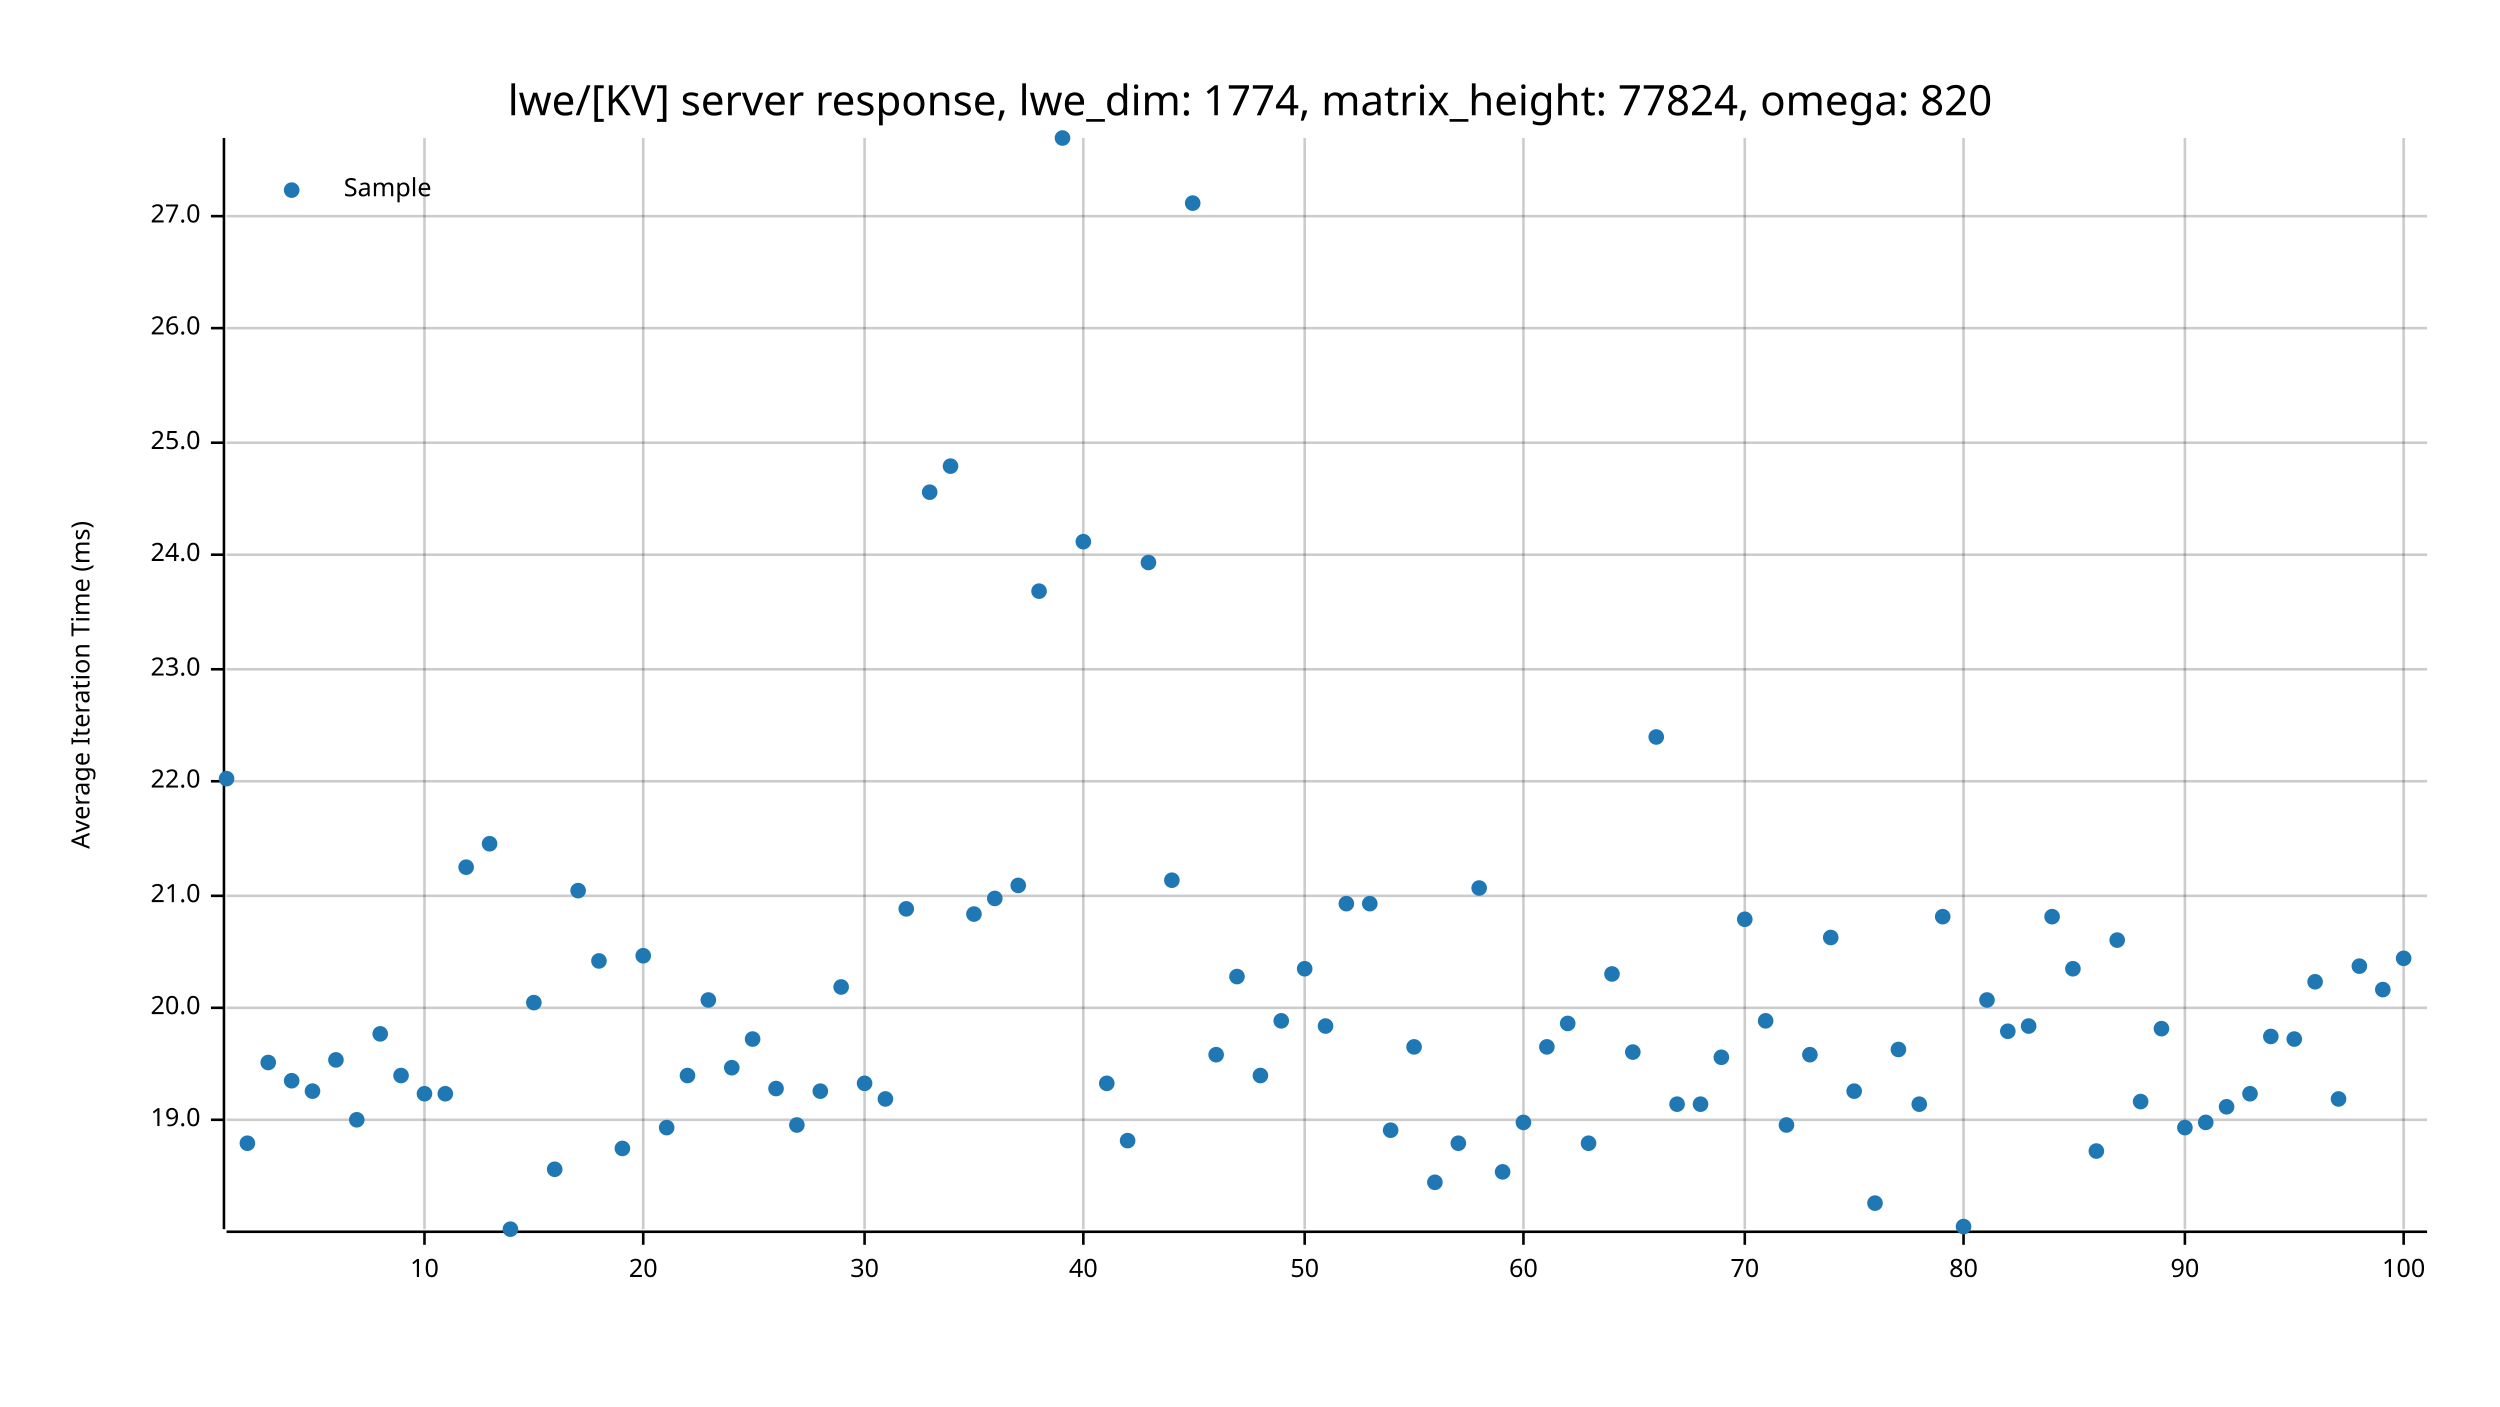
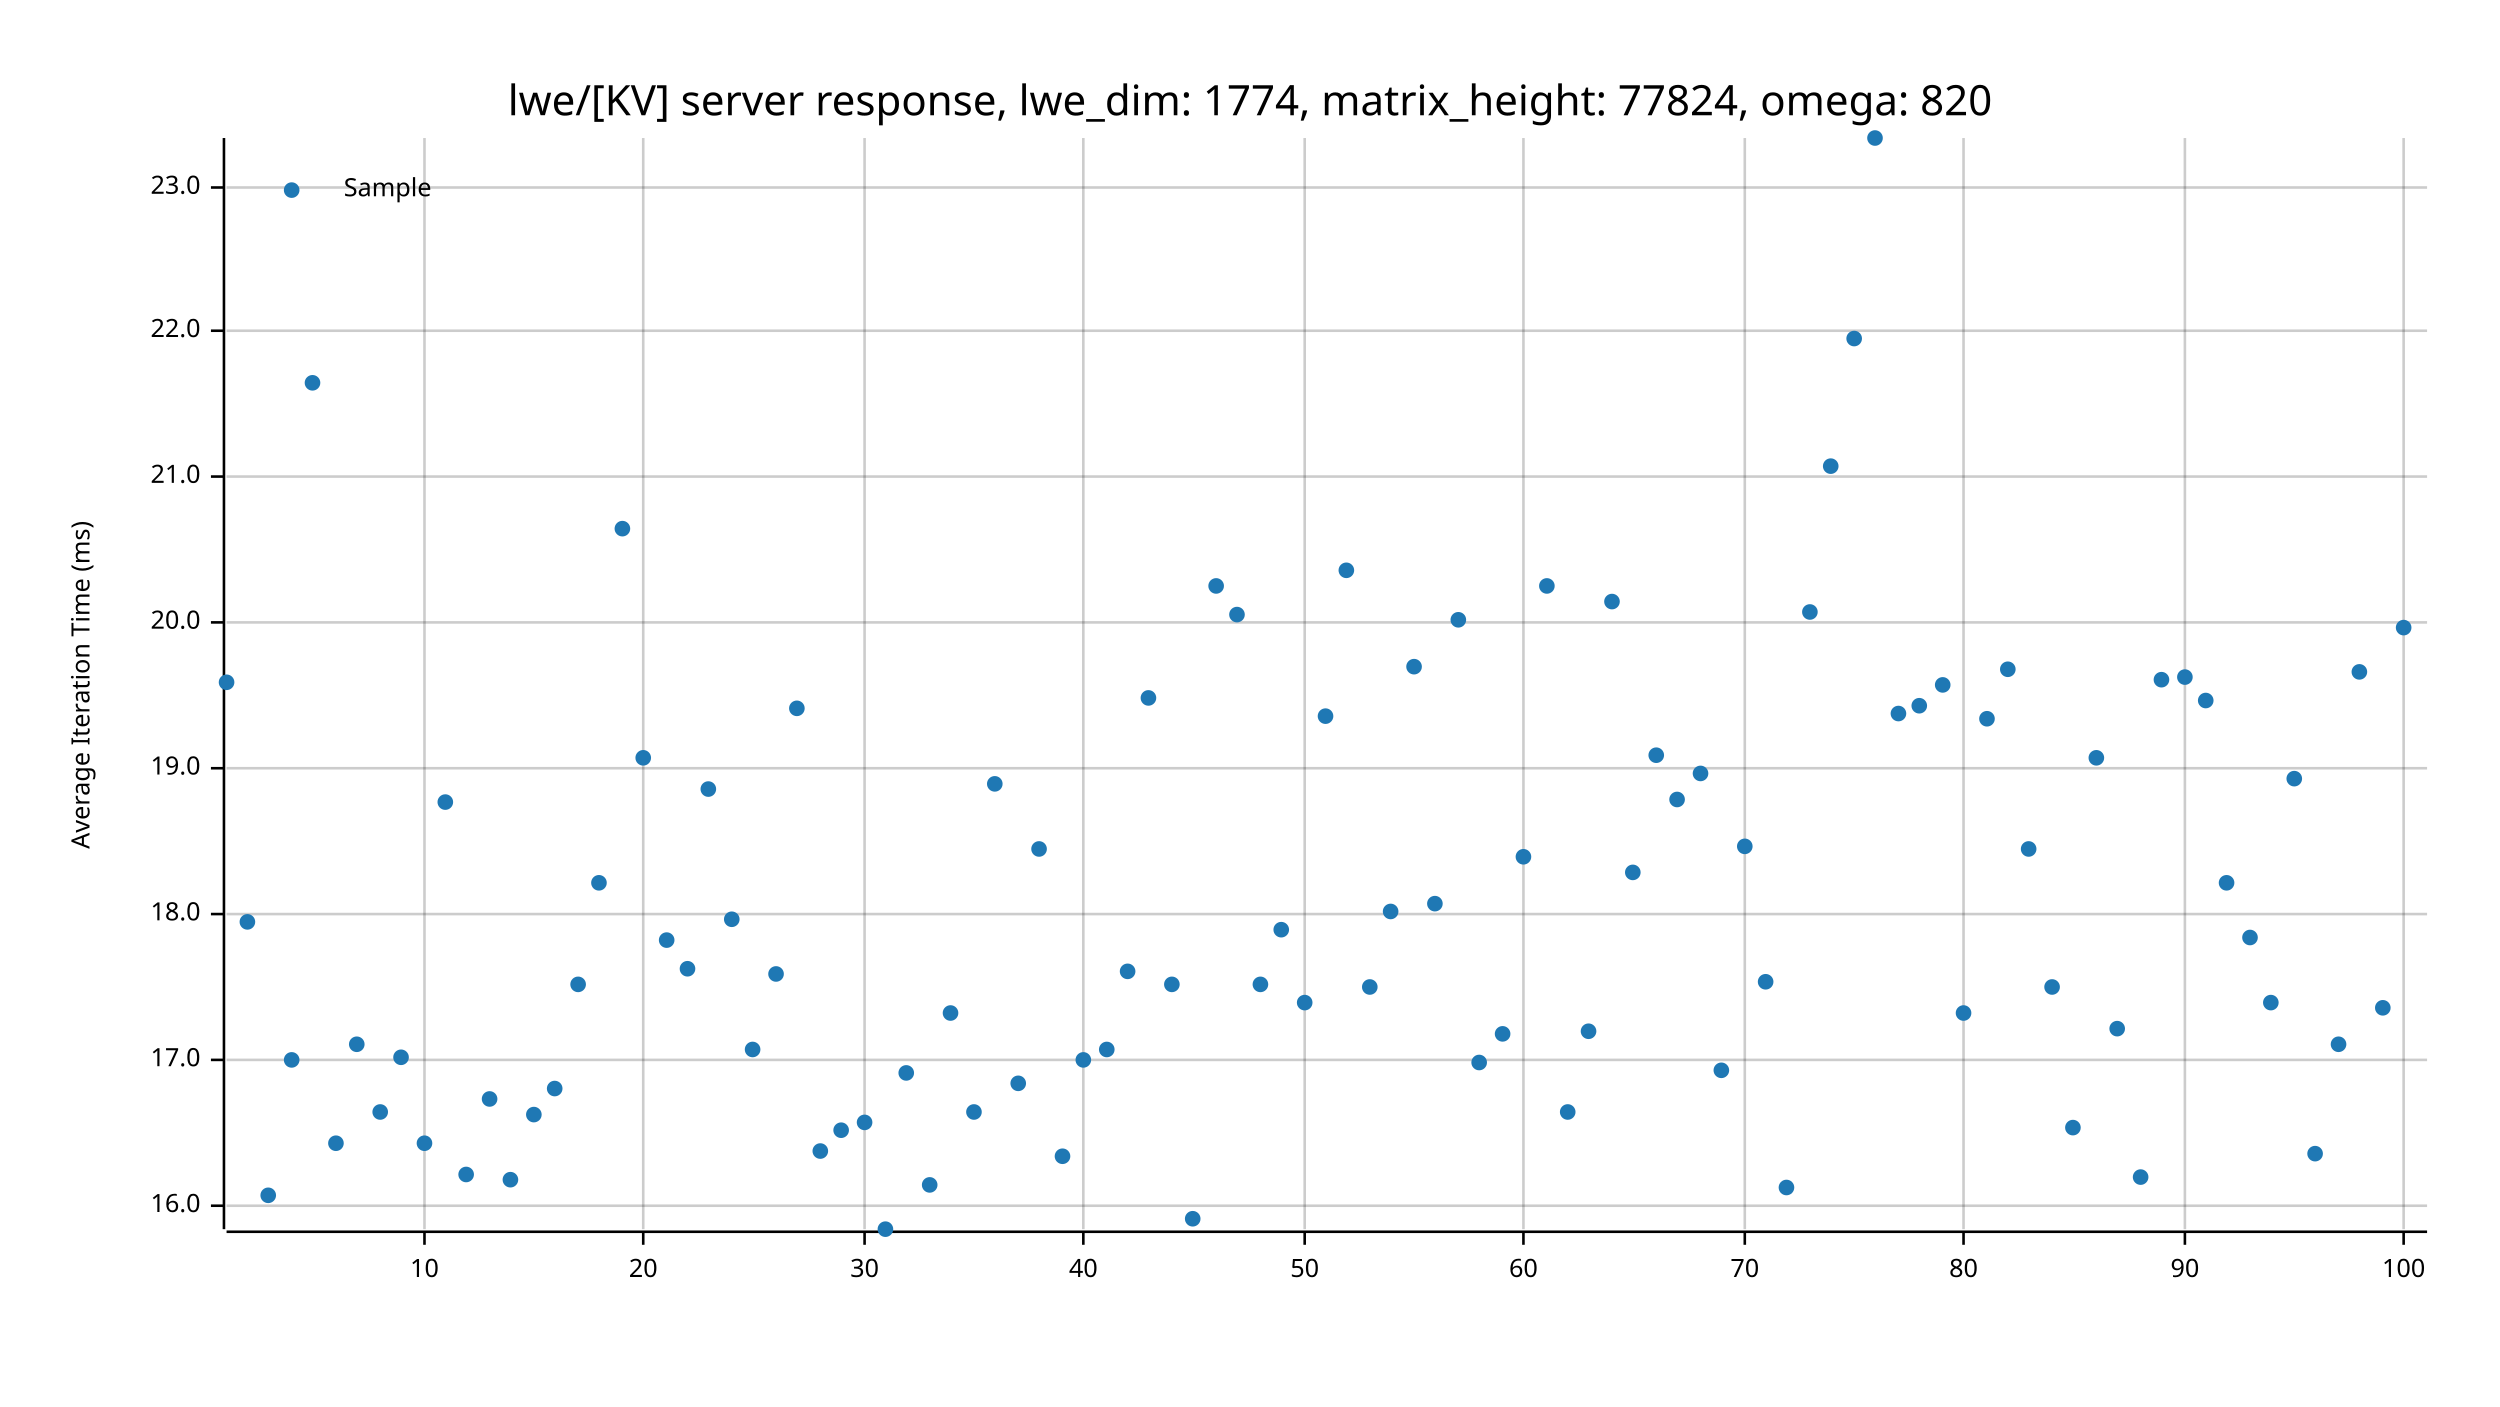
<svg xmlns="http://www.w3.org/2000/svg" width="960" height="540" viewBox="0 0 960 540">
  <text x="480" y="32" dy="0.76em" text-anchor="middle" font-family="sans-serif" font-size="16.129" opacity="1" fill="#000000">
lwe/[KV] server response, lwe_dim: 1774, matrix_height: 77824, omega: 820
</text>
  <text x="27" y="263" dy="0.76em" text-anchor="middle" font-family="sans-serif" font-size="9.677" opacity="1" fill="#000000" transform="rotate(270, 27, 263)">
Average Iteration Time (ms)
</text>
  <line opacity="0.2" stroke="#000000" stroke-width="1" x1="163" y1="472" x2="163" y2="53" />
  <line opacity="0.2" stroke="#000000" stroke-width="1" x1="247" y1="472" x2="247" y2="53" />
  <line opacity="0.2" stroke="#000000" stroke-width="1" x1="332" y1="472" x2="332" y2="53" />
  <line opacity="0.2" stroke="#000000" stroke-width="1" x1="416" y1="472" x2="416" y2="53" />
  <line opacity="0.2" stroke="#000000" stroke-width="1" x1="501" y1="472" x2="501" y2="53" />
  <line opacity="0.2" stroke="#000000" stroke-width="1" x1="585" y1="472" x2="585" y2="53" />
  <line opacity="0.2" stroke="#000000" stroke-width="1" x1="670" y1="472" x2="670" y2="53" />
  <line opacity="0.2" stroke="#000000" stroke-width="1" x1="754" y1="472" x2="754" y2="53" />
  <line opacity="0.2" stroke="#000000" stroke-width="1" x1="839" y1="472" x2="839" y2="53" />
  <line opacity="0.2" stroke="#000000" stroke-width="1" x1="923" y1="472" x2="923" y2="53" />
-   <line opacity="0.2" stroke="#000000" stroke-width="1" x1="87" y1="430" x2="932" y2="430" />
-   <line opacity="0.2" stroke="#000000" stroke-width="1" x1="87" y1="387" x2="932" y2="387" />
-   <line opacity="0.2" stroke="#000000" stroke-width="1" x1="87" y1="344" x2="932" y2="344" />
-   <line opacity="0.2" stroke="#000000" stroke-width="1" x1="87" y1="300" x2="932" y2="300" />
-   <line opacity="0.2" stroke="#000000" stroke-width="1" x1="87" y1="257" x2="932" y2="257" />
-   <line opacity="0.2" stroke="#000000" stroke-width="1" x1="87" y1="213" x2="932" y2="213" />
-   <line opacity="0.2" stroke="#000000" stroke-width="1" x1="87" y1="170" x2="932" y2="170" />
-   <line opacity="0.2" stroke="#000000" stroke-width="1" x1="87" y1="126" x2="932" y2="126" />
-   <line opacity="0.2" stroke="#000000" stroke-width="1" x1="87" y1="83" x2="932" y2="83" />
+   <line opacity="0.2" stroke="#000000" stroke-width="1" x1="87" y1="463" x2="932" y2="463" />
+   <line opacity="0.2" stroke="#000000" stroke-width="1" x1="87" y1="407" x2="932" y2="407" />
+   <line opacity="0.2" stroke="#000000" stroke-width="1" x1="87" y1="351" x2="932" y2="351" />
+   <line opacity="0.2" stroke="#000000" stroke-width="1" x1="87" y1="295" x2="932" y2="295" />
+   <line opacity="0.2" stroke="#000000" stroke-width="1" x1="87" y1="239" x2="932" y2="239" />
+   <line opacity="0.2" stroke="#000000" stroke-width="1" x1="87" y1="183" x2="932" y2="183" />
+   <line opacity="0.2" stroke="#000000" stroke-width="1" x1="87" y1="127" x2="932" y2="127" />
+   <line opacity="0.2" stroke="#000000" stroke-width="1" x1="87" y1="72" x2="932" y2="72" />
  <polyline fill="none" opacity="1" stroke="#000000" stroke-width="1" points="86,53 86,472 " />
-   <text x="77" y="430" dy="0.5ex" text-anchor="end" font-family="sans-serif" font-size="9.677" opacity="1" fill="#000000">
+   <text x="77" y="463" dy="0.5ex" text-anchor="end" font-family="sans-serif" font-size="9.677" opacity="1" fill="#000000">
+ 16.0
+ </text>
+   <polyline fill="none" opacity="1" stroke="#000000" stroke-width="1" points="81,463 86,463 " />
+   <text x="77" y="407" dy="0.5ex" text-anchor="end" font-family="sans-serif" font-size="9.677" opacity="1" fill="#000000">
+ 17.0
+ </text>
+   <polyline fill="none" opacity="1" stroke="#000000" stroke-width="1" points="81,407 86,407 " />
+   <text x="77" y="351" dy="0.5ex" text-anchor="end" font-family="sans-serif" font-size="9.677" opacity="1" fill="#000000">
+ 18.0
+ </text>
+   <polyline fill="none" opacity="1" stroke="#000000" stroke-width="1" points="81,351 86,351 " />
+   <text x="77" y="295" dy="0.5ex" text-anchor="end" font-family="sans-serif" font-size="9.677" opacity="1" fill="#000000">
19.0
</text>
-   <polyline fill="none" opacity="1" stroke="#000000" stroke-width="1" points="81,430 86,430 " />
-   <text x="77" y="387" dy="0.5ex" text-anchor="end" font-family="sans-serif" font-size="9.677" opacity="1" fill="#000000">
+   <polyline fill="none" opacity="1" stroke="#000000" stroke-width="1" points="81,295 86,295 " />
+   <text x="77" y="239" dy="0.5ex" text-anchor="end" font-family="sans-serif" font-size="9.677" opacity="1" fill="#000000">
20.0
</text>
-   <polyline fill="none" opacity="1" stroke="#000000" stroke-width="1" points="81,387 86,387 " />
-   <text x="77" y="344" dy="0.5ex" text-anchor="end" font-family="sans-serif" font-size="9.677" opacity="1" fill="#000000">
+   <polyline fill="none" opacity="1" stroke="#000000" stroke-width="1" points="81,239 86,239 " />
+   <text x="77" y="183" dy="0.5ex" text-anchor="end" font-family="sans-serif" font-size="9.677" opacity="1" fill="#000000">
21.0
</text>
-   <polyline fill="none" opacity="1" stroke="#000000" stroke-width="1" points="81,344 86,344 " />
-   <text x="77" y="300" dy="0.5ex" text-anchor="end" font-family="sans-serif" font-size="9.677" opacity="1" fill="#000000">
+   <polyline fill="none" opacity="1" stroke="#000000" stroke-width="1" points="81,183 86,183 " />
+   <text x="77" y="127" dy="0.5ex" text-anchor="end" font-family="sans-serif" font-size="9.677" opacity="1" fill="#000000">
22.0
</text>
-   <polyline fill="none" opacity="1" stroke="#000000" stroke-width="1" points="81,300 86,300 " />
-   <text x="77" y="257" dy="0.5ex" text-anchor="end" font-family="sans-serif" font-size="9.677" opacity="1" fill="#000000">
+   <polyline fill="none" opacity="1" stroke="#000000" stroke-width="1" points="81,127 86,127 " />
+   <text x="77" y="72" dy="0.5ex" text-anchor="end" font-family="sans-serif" font-size="9.677" opacity="1" fill="#000000">
23.0
</text>
-   <polyline fill="none" opacity="1" stroke="#000000" stroke-width="1" points="81,257 86,257 " />
-   <text x="77" y="213" dy="0.5ex" text-anchor="end" font-family="sans-serif" font-size="9.677" opacity="1" fill="#000000">
- 24.0
- </text>
-   <polyline fill="none" opacity="1" stroke="#000000" stroke-width="1" points="81,213 86,213 " />
-   <text x="77" y="170" dy="0.5ex" text-anchor="end" font-family="sans-serif" font-size="9.677" opacity="1" fill="#000000">
- 25.0
- </text>
-   <polyline fill="none" opacity="1" stroke="#000000" stroke-width="1" points="81,170 86,170 " />
-   <text x="77" y="126" dy="0.5ex" text-anchor="end" font-family="sans-serif" font-size="9.677" opacity="1" fill="#000000">
- 26.0
- </text>
-   <polyline fill="none" opacity="1" stroke="#000000" stroke-width="1" points="81,126 86,126 " />
-   <text x="77" y="83" dy="0.5ex" text-anchor="end" font-family="sans-serif" font-size="9.677" opacity="1" fill="#000000">
- 27.0
- </text>
-   <polyline fill="none" opacity="1" stroke="#000000" stroke-width="1" points="81,83 86,83 " />
+   <polyline fill="none" opacity="1" stroke="#000000" stroke-width="1" points="81,72 86,72 " />
  <polyline fill="none" opacity="1" stroke="#000000" stroke-width="1" points="87,473 932,473 " />
  <text x="163" y="483" dy="0.76em" text-anchor="middle" font-family="sans-serif" font-size="9.677" opacity="1" fill="#000000">
10
</text>
  <polyline fill="none" opacity="1" stroke="#000000" stroke-width="1" points="163,473 163,478 " />
  <text x="247" y="483" dy="0.76em" text-anchor="middle" font-family="sans-serif" font-size="9.677" opacity="1" fill="#000000">
20
</text>
  <polyline fill="none" opacity="1" stroke="#000000" stroke-width="1" points="247,473 247,478 " />
  <text x="332" y="483" dy="0.76em" text-anchor="middle" font-family="sans-serif" font-size="9.677" opacity="1" fill="#000000">
30
</text>
  <polyline fill="none" opacity="1" stroke="#000000" stroke-width="1" points="332,473 332,478 " />
  <text x="416" y="483" dy="0.76em" text-anchor="middle" font-family="sans-serif" font-size="9.677" opacity="1" fill="#000000">
40
</text>
  <polyline fill="none" opacity="1" stroke="#000000" stroke-width="1" points="416,473 416,478 " />
  <text x="501" y="483" dy="0.76em" text-anchor="middle" font-family="sans-serif" font-size="9.677" opacity="1" fill="#000000">
50
</text>
  <polyline fill="none" opacity="1" stroke="#000000" stroke-width="1" points="501,473 501,478 " />
  <text x="585" y="483" dy="0.76em" text-anchor="middle" font-family="sans-serif" font-size="9.677" opacity="1" fill="#000000">
60
</text>
  <polyline fill="none" opacity="1" stroke="#000000" stroke-width="1" points="585,473 585,478 " />
  <text x="670" y="483" dy="0.76em" text-anchor="middle" font-family="sans-serif" font-size="9.677" opacity="1" fill="#000000">
70
</text>
  <polyline fill="none" opacity="1" stroke="#000000" stroke-width="1" points="670,473 670,478 " />
  <text x="754" y="483" dy="0.76em" text-anchor="middle" font-family="sans-serif" font-size="9.677" opacity="1" fill="#000000">
80
</text>
  <polyline fill="none" opacity="1" stroke="#000000" stroke-width="1" points="754,473 754,478 " />
  <text x="839" y="483" dy="0.76em" text-anchor="middle" font-family="sans-serif" font-size="9.677" opacity="1" fill="#000000">
90
</text>
  <polyline fill="none" opacity="1" stroke="#000000" stroke-width="1" points="839,473 839,478 " />
  <text x="923" y="483" dy="0.76em" text-anchor="middle" font-family="sans-serif" font-size="9.677" opacity="1" fill="#000000">
100
</text>
  <polyline fill="none" opacity="1" stroke="#000000" stroke-width="1" points="923,473 923,478 " />
-   <circle cx="87" cy="299" r="3" opacity="1" fill="#1F78B4" stroke="none" stroke-width="1" />
-   <circle cx="95" cy="439" r="3" opacity="1" fill="#1F78B4" stroke="none" stroke-width="1" />
-   <circle cx="103" cy="408" r="3" opacity="1" fill="#1F78B4" stroke="none" stroke-width="1" />
-   <circle cx="112" cy="415" r="3" opacity="1" fill="#1F78B4" stroke="none" stroke-width="1" />
-   <circle cx="120" cy="419" r="3" opacity="1" fill="#1F78B4" stroke="none" stroke-width="1" />
-   <circle cx="129" cy="407" r="3" opacity="1" fill="#1F78B4" stroke="none" stroke-width="1" />
-   <circle cx="137" cy="430" r="3" opacity="1" fill="#1F78B4" stroke="none" stroke-width="1" />
-   <circle cx="146" cy="397" r="3" opacity="1" fill="#1F78B4" stroke="none" stroke-width="1" />
-   <circle cx="154" cy="413" r="3" opacity="1" fill="#1F78B4" stroke="none" stroke-width="1" />
-   <circle cx="163" cy="420" r="3" opacity="1" fill="#1F78B4" stroke="none" stroke-width="1" />
-   <circle cx="171" cy="420" r="3" opacity="1" fill="#1F78B4" stroke="none" stroke-width="1" />
-   <circle cx="179" cy="333" r="3" opacity="1" fill="#1F78B4" stroke="none" stroke-width="1" />
-   <circle cx="188" cy="324" r="3" opacity="1" fill="#1F78B4" stroke="none" stroke-width="1" />
-   <circle cx="196" cy="472" r="3" opacity="1" fill="#1F78B4" stroke="none" stroke-width="1" />
-   <circle cx="205" cy="385" r="3" opacity="1" fill="#1F78B4" stroke="none" stroke-width="1" />
-   <circle cx="213" cy="449" r="3" opacity="1" fill="#1F78B4" stroke="none" stroke-width="1" />
-   <circle cx="222" cy="342" r="3" opacity="1" fill="#1F78B4" stroke="none" stroke-width="1" />
-   <circle cx="230" cy="369" r="3" opacity="1" fill="#1F78B4" stroke="none" stroke-width="1" />
-   <circle cx="239" cy="441" r="3" opacity="1" fill="#1F78B4" stroke="none" stroke-width="1" />
-   <circle cx="247" cy="367" r="3" opacity="1" fill="#1F78B4" stroke="none" stroke-width="1" />
-   <circle cx="256" cy="433" r="3" opacity="1" fill="#1F78B4" stroke="none" stroke-width="1" />
-   <circle cx="264" cy="413" r="3" opacity="1" fill="#1F78B4" stroke="none" stroke-width="1" />
-   <circle cx="272" cy="384" r="3" opacity="1" fill="#1F78B4" stroke="none" stroke-width="1" />
-   <circle cx="281" cy="410" r="3" opacity="1" fill="#1F78B4" stroke="none" stroke-width="1" />
-   <circle cx="289" cy="399" r="3" opacity="1" fill="#1F78B4" stroke="none" stroke-width="1" />
-   <circle cx="298" cy="418" r="3" opacity="1" fill="#1F78B4" stroke="none" stroke-width="1" />
-   <circle cx="306" cy="432" r="3" opacity="1" fill="#1F78B4" stroke="none" stroke-width="1" />
-   <circle cx="315" cy="419" r="3" opacity="1" fill="#1F78B4" stroke="none" stroke-width="1" />
-   <circle cx="323" cy="379" r="3" opacity="1" fill="#1F78B4" stroke="none" stroke-width="1" />
-   <circle cx="332" cy="416" r="3" opacity="1" fill="#1F78B4" stroke="none" stroke-width="1" />
-   <circle cx="340" cy="422" r="3" opacity="1" fill="#1F78B4" stroke="none" stroke-width="1" />
-   <circle cx="348" cy="349" r="3" opacity="1" fill="#1F78B4" stroke="none" stroke-width="1" />
-   <circle cx="357" cy="189" r="3" opacity="1" fill="#1F78B4" stroke="none" stroke-width="1" />
-   <circle cx="365" cy="179" r="3" opacity="1" fill="#1F78B4" stroke="none" stroke-width="1" />
-   <circle cx="374" cy="351" r="3" opacity="1" fill="#1F78B4" stroke="none" stroke-width="1" />
-   <circle cx="382" cy="345" r="3" opacity="1" fill="#1F78B4" stroke="none" stroke-width="1" />
-   <circle cx="391" cy="340" r="3" opacity="1" fill="#1F78B4" stroke="none" stroke-width="1" />
-   <circle cx="399" cy="227" r="3" opacity="1" fill="#1F78B4" stroke="none" stroke-width="1" />
-   <circle cx="408" cy="53" r="3" opacity="1" fill="#1F78B4" stroke="none" stroke-width="1" />
-   <circle cx="416" cy="208" r="3" opacity="1" fill="#1F78B4" stroke="none" stroke-width="1" />
-   <circle cx="425" cy="416" r="3" opacity="1" fill="#1F78B4" stroke="none" stroke-width="1" />
-   <circle cx="433" cy="438" r="3" opacity="1" fill="#1F78B4" stroke="none" stroke-width="1" />
-   <circle cx="441" cy="216" r="3" opacity="1" fill="#1F78B4" stroke="none" stroke-width="1" />
-   <circle cx="450" cy="338" r="3" opacity="1" fill="#1F78B4" stroke="none" stroke-width="1" />
-   <circle cx="458" cy="78" r="3" opacity="1" fill="#1F78B4" stroke="none" stroke-width="1" />
-   <circle cx="467" cy="405" r="3" opacity="1" fill="#1F78B4" stroke="none" stroke-width="1" />
-   <circle cx="475" cy="375" r="3" opacity="1" fill="#1F78B4" stroke="none" stroke-width="1" />
-   <circle cx="484" cy="413" r="3" opacity="1" fill="#1F78B4" stroke="none" stroke-width="1" />
-   <circle cx="492" cy="392" r="3" opacity="1" fill="#1F78B4" stroke="none" stroke-width="1" />
-   <circle cx="501" cy="372" r="3" opacity="1" fill="#1F78B4" stroke="none" stroke-width="1" />
-   <circle cx="509" cy="394" r="3" opacity="1" fill="#1F78B4" stroke="none" stroke-width="1" />
-   <circle cx="517" cy="347" r="3" opacity="1" fill="#1F78B4" stroke="none" stroke-width="1" />
-   <circle cx="526" cy="347" r="3" opacity="1" fill="#1F78B4" stroke="none" stroke-width="1" />
-   <circle cx="534" cy="434" r="3" opacity="1" fill="#1F78B4" stroke="none" stroke-width="1" />
-   <circle cx="543" cy="402" r="3" opacity="1" fill="#1F78B4" stroke="none" stroke-width="1" />
-   <circle cx="551" cy="454" r="3" opacity="1" fill="#1F78B4" stroke="none" stroke-width="1" />
-   <circle cx="560" cy="439" r="3" opacity="1" fill="#1F78B4" stroke="none" stroke-width="1" />
-   <circle cx="568" cy="341" r="3" opacity="1" fill="#1F78B4" stroke="none" stroke-width="1" />
-   <circle cx="577" cy="450" r="3" opacity="1" fill="#1F78B4" stroke="none" stroke-width="1" />
-   <circle cx="585" cy="431" r="3" opacity="1" fill="#1F78B4" stroke="none" stroke-width="1" />
-   <circle cx="594" cy="402" r="3" opacity="1" fill="#1F78B4" stroke="none" stroke-width="1" />
-   <circle cx="602" cy="393" r="3" opacity="1" fill="#1F78B4" stroke="none" stroke-width="1" />
-   <circle cx="610" cy="439" r="3" opacity="1" fill="#1F78B4" stroke="none" stroke-width="1" />
-   <circle cx="619" cy="374" r="3" opacity="1" fill="#1F78B4" stroke="none" stroke-width="1" />
-   <circle cx="627" cy="404" r="3" opacity="1" fill="#1F78B4" stroke="none" stroke-width="1" />
-   <circle cx="636" cy="283" r="3" opacity="1" fill="#1F78B4" stroke="none" stroke-width="1" />
-   <circle cx="644" cy="424" r="3" opacity="1" fill="#1F78B4" stroke="none" stroke-width="1" />
-   <circle cx="653" cy="424" r="3" opacity="1" fill="#1F78B4" stroke="none" stroke-width="1" />
-   <circle cx="661" cy="406" r="3" opacity="1" fill="#1F78B4" stroke="none" stroke-width="1" />
-   <circle cx="670" cy="353" r="3" opacity="1" fill="#1F78B4" stroke="none" stroke-width="1" />
-   <circle cx="678" cy="392" r="3" opacity="1" fill="#1F78B4" stroke="none" stroke-width="1" />
-   <circle cx="686" cy="432" r="3" opacity="1" fill="#1F78B4" stroke="none" stroke-width="1" />
-   <circle cx="695" cy="405" r="3" opacity="1" fill="#1F78B4" stroke="none" stroke-width="1" />
-   <circle cx="703" cy="360" r="3" opacity="1" fill="#1F78B4" stroke="none" stroke-width="1" />
-   <circle cx="712" cy="419" r="3" opacity="1" fill="#1F78B4" stroke="none" stroke-width="1" />
-   <circle cx="720" cy="462" r="3" opacity="1" fill="#1F78B4" stroke="none" stroke-width="1" />
-   <circle cx="729" cy="403" r="3" opacity="1" fill="#1F78B4" stroke="none" stroke-width="1" />
-   <circle cx="737" cy="424" r="3" opacity="1" fill="#1F78B4" stroke="none" stroke-width="1" />
-   <circle cx="746" cy="352" r="3" opacity="1" fill="#1F78B4" stroke="none" stroke-width="1" />
-   <circle cx="754" cy="471" r="3" opacity="1" fill="#1F78B4" stroke="none" stroke-width="1" />
-   <circle cx="763" cy="384" r="3" opacity="1" fill="#1F78B4" stroke="none" stroke-width="1" />
-   <circle cx="771" cy="396" r="3" opacity="1" fill="#1F78B4" stroke="none" stroke-width="1" />
-   <circle cx="779" cy="394" r="3" opacity="1" fill="#1F78B4" stroke="none" stroke-width="1" />
-   <circle cx="788" cy="352" r="3" opacity="1" fill="#1F78B4" stroke="none" stroke-width="1" />
-   <circle cx="796" cy="372" r="3" opacity="1" fill="#1F78B4" stroke="none" stroke-width="1" />
-   <circle cx="805" cy="442" r="3" opacity="1" fill="#1F78B4" stroke="none" stroke-width="1" />
-   <circle cx="813" cy="361" r="3" opacity="1" fill="#1F78B4" stroke="none" stroke-width="1" />
-   <circle cx="822" cy="423" r="3" opacity="1" fill="#1F78B4" stroke="none" stroke-width="1" />
-   <circle cx="830" cy="395" r="3" opacity="1" fill="#1F78B4" stroke="none" stroke-width="1" />
-   <circle cx="839" cy="433" r="3" opacity="1" fill="#1F78B4" stroke="none" stroke-width="1" />
-   <circle cx="847" cy="431" r="3" opacity="1" fill="#1F78B4" stroke="none" stroke-width="1" />
-   <circle cx="855" cy="425" r="3" opacity="1" fill="#1F78B4" stroke="none" stroke-width="1" />
-   <circle cx="864" cy="420" r="3" opacity="1" fill="#1F78B4" stroke="none" stroke-width="1" />
-   <circle cx="872" cy="398" r="3" opacity="1" fill="#1F78B4" stroke="none" stroke-width="1" />
-   <circle cx="881" cy="399" r="3" opacity="1" fill="#1F78B4" stroke="none" stroke-width="1" />
-   <circle cx="889" cy="377" r="3" opacity="1" fill="#1F78B4" stroke="none" stroke-width="1" />
-   <circle cx="898" cy="422" r="3" opacity="1" fill="#1F78B4" stroke="none" stroke-width="1" />
-   <circle cx="906" cy="371" r="3" opacity="1" fill="#1F78B4" stroke="none" stroke-width="1" />
-   <circle cx="915" cy="380" r="3" opacity="1" fill="#1F78B4" stroke="none" stroke-width="1" />
-   <circle cx="923" cy="368" r="3" opacity="1" fill="#1F78B4" stroke="none" stroke-width="1" />
+   <circle cx="87" cy="262" r="3" opacity="1" fill="#1F78B4" stroke="none" stroke-width="1" />
+   <circle cx="95" cy="354" r="3" opacity="1" fill="#1F78B4" stroke="none" stroke-width="1" />
+   <circle cx="103" cy="459" r="3" opacity="1" fill="#1F78B4" stroke="none" stroke-width="1" />
+   <circle cx="112" cy="407" r="3" opacity="1" fill="#1F78B4" stroke="none" stroke-width="1" />
+   <circle cx="120" cy="147" r="3" opacity="1" fill="#1F78B4" stroke="none" stroke-width="1" />
+   <circle cx="129" cy="439" r="3" opacity="1" fill="#1F78B4" stroke="none" stroke-width="1" />
+   <circle cx="137" cy="401" r="3" opacity="1" fill="#1F78B4" stroke="none" stroke-width="1" />
+   <circle cx="146" cy="427" r="3" opacity="1" fill="#1F78B4" stroke="none" stroke-width="1" />
+   <circle cx="154" cy="406" r="3" opacity="1" fill="#1F78B4" stroke="none" stroke-width="1" />
+   <circle cx="163" cy="439" r="3" opacity="1" fill="#1F78B4" stroke="none" stroke-width="1" />
+   <circle cx="171" cy="308" r="3" opacity="1" fill="#1F78B4" stroke="none" stroke-width="1" />
+   <circle cx="179" cy="451" r="3" opacity="1" fill="#1F78B4" stroke="none" stroke-width="1" />
+   <circle cx="188" cy="422" r="3" opacity="1" fill="#1F78B4" stroke="none" stroke-width="1" />
+   <circle cx="196" cy="453" r="3" opacity="1" fill="#1F78B4" stroke="none" stroke-width="1" />
+   <circle cx="205" cy="428" r="3" opacity="1" fill="#1F78B4" stroke="none" stroke-width="1" />
+   <circle cx="213" cy="418" r="3" opacity="1" fill="#1F78B4" stroke="none" stroke-width="1" />
+   <circle cx="222" cy="378" r="3" opacity="1" fill="#1F78B4" stroke="none" stroke-width="1" />
+   <circle cx="230" cy="339" r="3" opacity="1" fill="#1F78B4" stroke="none" stroke-width="1" />
+   <circle cx="239" cy="203" r="3" opacity="1" fill="#1F78B4" stroke="none" stroke-width="1" />
+   <circle cx="247" cy="291" r="3" opacity="1" fill="#1F78B4" stroke="none" stroke-width="1" />
+   <circle cx="256" cy="361" r="3" opacity="1" fill="#1F78B4" stroke="none" stroke-width="1" />
+   <circle cx="264" cy="372" r="3" opacity="1" fill="#1F78B4" stroke="none" stroke-width="1" />
+   <circle cx="272" cy="303" r="3" opacity="1" fill="#1F78B4" stroke="none" stroke-width="1" />
+   <circle cx="281" cy="353" r="3" opacity="1" fill="#1F78B4" stroke="none" stroke-width="1" />
+   <circle cx="289" cy="403" r="3" opacity="1" fill="#1F78B4" stroke="none" stroke-width="1" />
+   <circle cx="298" cy="374" r="3" opacity="1" fill="#1F78B4" stroke="none" stroke-width="1" />
+   <circle cx="306" cy="272" r="3" opacity="1" fill="#1F78B4" stroke="none" stroke-width="1" />
+   <circle cx="315" cy="442" r="3" opacity="1" fill="#1F78B4" stroke="none" stroke-width="1" />
+   <circle cx="323" cy="434" r="3" opacity="1" fill="#1F78B4" stroke="none" stroke-width="1" />
+   <circle cx="332" cy="431" r="3" opacity="1" fill="#1F78B4" stroke="none" stroke-width="1" />
+   <circle cx="340" cy="472" r="3" opacity="1" fill="#1F78B4" stroke="none" stroke-width="1" />
+   <circle cx="348" cy="412" r="3" opacity="1" fill="#1F78B4" stroke="none" stroke-width="1" />
+   <circle cx="357" cy="455" r="3" opacity="1" fill="#1F78B4" stroke="none" stroke-width="1" />
+   <circle cx="365" cy="389" r="3" opacity="1" fill="#1F78B4" stroke="none" stroke-width="1" />
+   <circle cx="374" cy="427" r="3" opacity="1" fill="#1F78B4" stroke="none" stroke-width="1" />
+   <circle cx="382" cy="301" r="3" opacity="1" fill="#1F78B4" stroke="none" stroke-width="1" />
+   <circle cx="391" cy="416" r="3" opacity="1" fill="#1F78B4" stroke="none" stroke-width="1" />
+   <circle cx="399" cy="326" r="3" opacity="1" fill="#1F78B4" stroke="none" stroke-width="1" />
+   <circle cx="408" cy="444" r="3" opacity="1" fill="#1F78B4" stroke="none" stroke-width="1" />
+   <circle cx="416" cy="407" r="3" opacity="1" fill="#1F78B4" stroke="none" stroke-width="1" />
+   <circle cx="425" cy="403" r="3" opacity="1" fill="#1F78B4" stroke="none" stroke-width="1" />
+   <circle cx="433" cy="373" r="3" opacity="1" fill="#1F78B4" stroke="none" stroke-width="1" />
+   <circle cx="441" cy="268" r="3" opacity="1" fill="#1F78B4" stroke="none" stroke-width="1" />
+   <circle cx="450" cy="378" r="3" opacity="1" fill="#1F78B4" stroke="none" stroke-width="1" />
+   <circle cx="458" cy="468" r="3" opacity="1" fill="#1F78B4" stroke="none" stroke-width="1" />
+   <circle cx="467" cy="225" r="3" opacity="1" fill="#1F78B4" stroke="none" stroke-width="1" />
+   <circle cx="475" cy="236" r="3" opacity="1" fill="#1F78B4" stroke="none" stroke-width="1" />
+   <circle cx="484" cy="378" r="3" opacity="1" fill="#1F78B4" stroke="none" stroke-width="1" />
+   <circle cx="492" cy="357" r="3" opacity="1" fill="#1F78B4" stroke="none" stroke-width="1" />
+   <circle cx="501" cy="385" r="3" opacity="1" fill="#1F78B4" stroke="none" stroke-width="1" />
+   <circle cx="509" cy="275" r="3" opacity="1" fill="#1F78B4" stroke="none" stroke-width="1" />
+   <circle cx="517" cy="219" r="3" opacity="1" fill="#1F78B4" stroke="none" stroke-width="1" />
+   <circle cx="526" cy="379" r="3" opacity="1" fill="#1F78B4" stroke="none" stroke-width="1" />
+   <circle cx="534" cy="350" r="3" opacity="1" fill="#1F78B4" stroke="none" stroke-width="1" />
+   <circle cx="543" cy="256" r="3" opacity="1" fill="#1F78B4" stroke="none" stroke-width="1" />
+   <circle cx="551" cy="347" r="3" opacity="1" fill="#1F78B4" stroke="none" stroke-width="1" />
+   <circle cx="560" cy="238" r="3" opacity="1" fill="#1F78B4" stroke="none" stroke-width="1" />
+   <circle cx="568" cy="408" r="3" opacity="1" fill="#1F78B4" stroke="none" stroke-width="1" />
+   <circle cx="577" cy="397" r="3" opacity="1" fill="#1F78B4" stroke="none" stroke-width="1" />
+   <circle cx="585" cy="329" r="3" opacity="1" fill="#1F78B4" stroke="none" stroke-width="1" />
+   <circle cx="594" cy="225" r="3" opacity="1" fill="#1F78B4" stroke="none" stroke-width="1" />
+   <circle cx="602" cy="427" r="3" opacity="1" fill="#1F78B4" stroke="none" stroke-width="1" />
+   <circle cx="610" cy="396" r="3" opacity="1" fill="#1F78B4" stroke="none" stroke-width="1" />
+   <circle cx="619" cy="231" r="3" opacity="1" fill="#1F78B4" stroke="none" stroke-width="1" />
+   <circle cx="627" cy="335" r="3" opacity="1" fill="#1F78B4" stroke="none" stroke-width="1" />
+   <circle cx="636" cy="290" r="3" opacity="1" fill="#1F78B4" stroke="none" stroke-width="1" />
+   <circle cx="644" cy="307" r="3" opacity="1" fill="#1F78B4" stroke="none" stroke-width="1" />
+   <circle cx="653" cy="297" r="3" opacity="1" fill="#1F78B4" stroke="none" stroke-width="1" />
+   <circle cx="661" cy="411" r="3" opacity="1" fill="#1F78B4" stroke="none" stroke-width="1" />
+   <circle cx="670" cy="325" r="3" opacity="1" fill="#1F78B4" stroke="none" stroke-width="1" />
+   <circle cx="678" cy="377" r="3" opacity="1" fill="#1F78B4" stroke="none" stroke-width="1" />
+   <circle cx="686" cy="456" r="3" opacity="1" fill="#1F78B4" stroke="none" stroke-width="1" />
+   <circle cx="695" cy="235" r="3" opacity="1" fill="#1F78B4" stroke="none" stroke-width="1" />
+   <circle cx="703" cy="179" r="3" opacity="1" fill="#1F78B4" stroke="none" stroke-width="1" />
+   <circle cx="712" cy="130" r="3" opacity="1" fill="#1F78B4" stroke="none" stroke-width="1" />
+   <circle cx="720" cy="53" r="3" opacity="1" fill="#1F78B4" stroke="none" stroke-width="1" />
+   <circle cx="729" cy="274" r="3" opacity="1" fill="#1F78B4" stroke="none" stroke-width="1" />
+   <circle cx="737" cy="271" r="3" opacity="1" fill="#1F78B4" stroke="none" stroke-width="1" />
+   <circle cx="746" cy="263" r="3" opacity="1" fill="#1F78B4" stroke="none" stroke-width="1" />
+   <circle cx="754" cy="389" r="3" opacity="1" fill="#1F78B4" stroke="none" stroke-width="1" />
+   <circle cx="763" cy="276" r="3" opacity="1" fill="#1F78B4" stroke="none" stroke-width="1" />
+   <circle cx="771" cy="257" r="3" opacity="1" fill="#1F78B4" stroke="none" stroke-width="1" />
+   <circle cx="779" cy="326" r="3" opacity="1" fill="#1F78B4" stroke="none" stroke-width="1" />
+   <circle cx="788" cy="379" r="3" opacity="1" fill="#1F78B4" stroke="none" stroke-width="1" />
+   <circle cx="796" cy="433" r="3" opacity="1" fill="#1F78B4" stroke="none" stroke-width="1" />
+   <circle cx="805" cy="291" r="3" opacity="1" fill="#1F78B4" stroke="none" stroke-width="1" />
+   <circle cx="813" cy="395" r="3" opacity="1" fill="#1F78B4" stroke="none" stroke-width="1" />
+   <circle cx="822" cy="452" r="3" opacity="1" fill="#1F78B4" stroke="none" stroke-width="1" />
+   <circle cx="830" cy="261" r="3" opacity="1" fill="#1F78B4" stroke="none" stroke-width="1" />
+   <circle cx="839" cy="260" r="3" opacity="1" fill="#1F78B4" stroke="none" stroke-width="1" />
+   <circle cx="847" cy="269" r="3" opacity="1" fill="#1F78B4" stroke="none" stroke-width="1" />
+   <circle cx="855" cy="339" r="3" opacity="1" fill="#1F78B4" stroke="none" stroke-width="1" />
+   <circle cx="864" cy="360" r="3" opacity="1" fill="#1F78B4" stroke="none" stroke-width="1" />
+   <circle cx="872" cy="385" r="3" opacity="1" fill="#1F78B4" stroke="none" stroke-width="1" />
+   <circle cx="881" cy="299" r="3" opacity="1" fill="#1F78B4" stroke="none" stroke-width="1" />
+   <circle cx="889" cy="443" r="3" opacity="1" fill="#1F78B4" stroke="none" stroke-width="1" />
+   <circle cx="898" cy="401" r="3" opacity="1" fill="#1F78B4" stroke="none" stroke-width="1" />
+   <circle cx="906" cy="258" r="3" opacity="1" fill="#1F78B4" stroke="none" stroke-width="1" />
+   <circle cx="915" cy="387" r="3" opacity="1" fill="#1F78B4" stroke="none" stroke-width="1" />
+   <circle cx="923" cy="241" r="3" opacity="1" fill="#1F78B4" stroke="none" stroke-width="1" />
  <text x="132" y="68" dy="0.76em" text-anchor="start" font-family="sans-serif" font-size="9.677" opacity="1" fill="#000000">
Sample
</text>
  <circle cx="112" cy="73" r="3" opacity="1" fill="#1F78B4" stroke="none" stroke-width="1" />
</svg>
